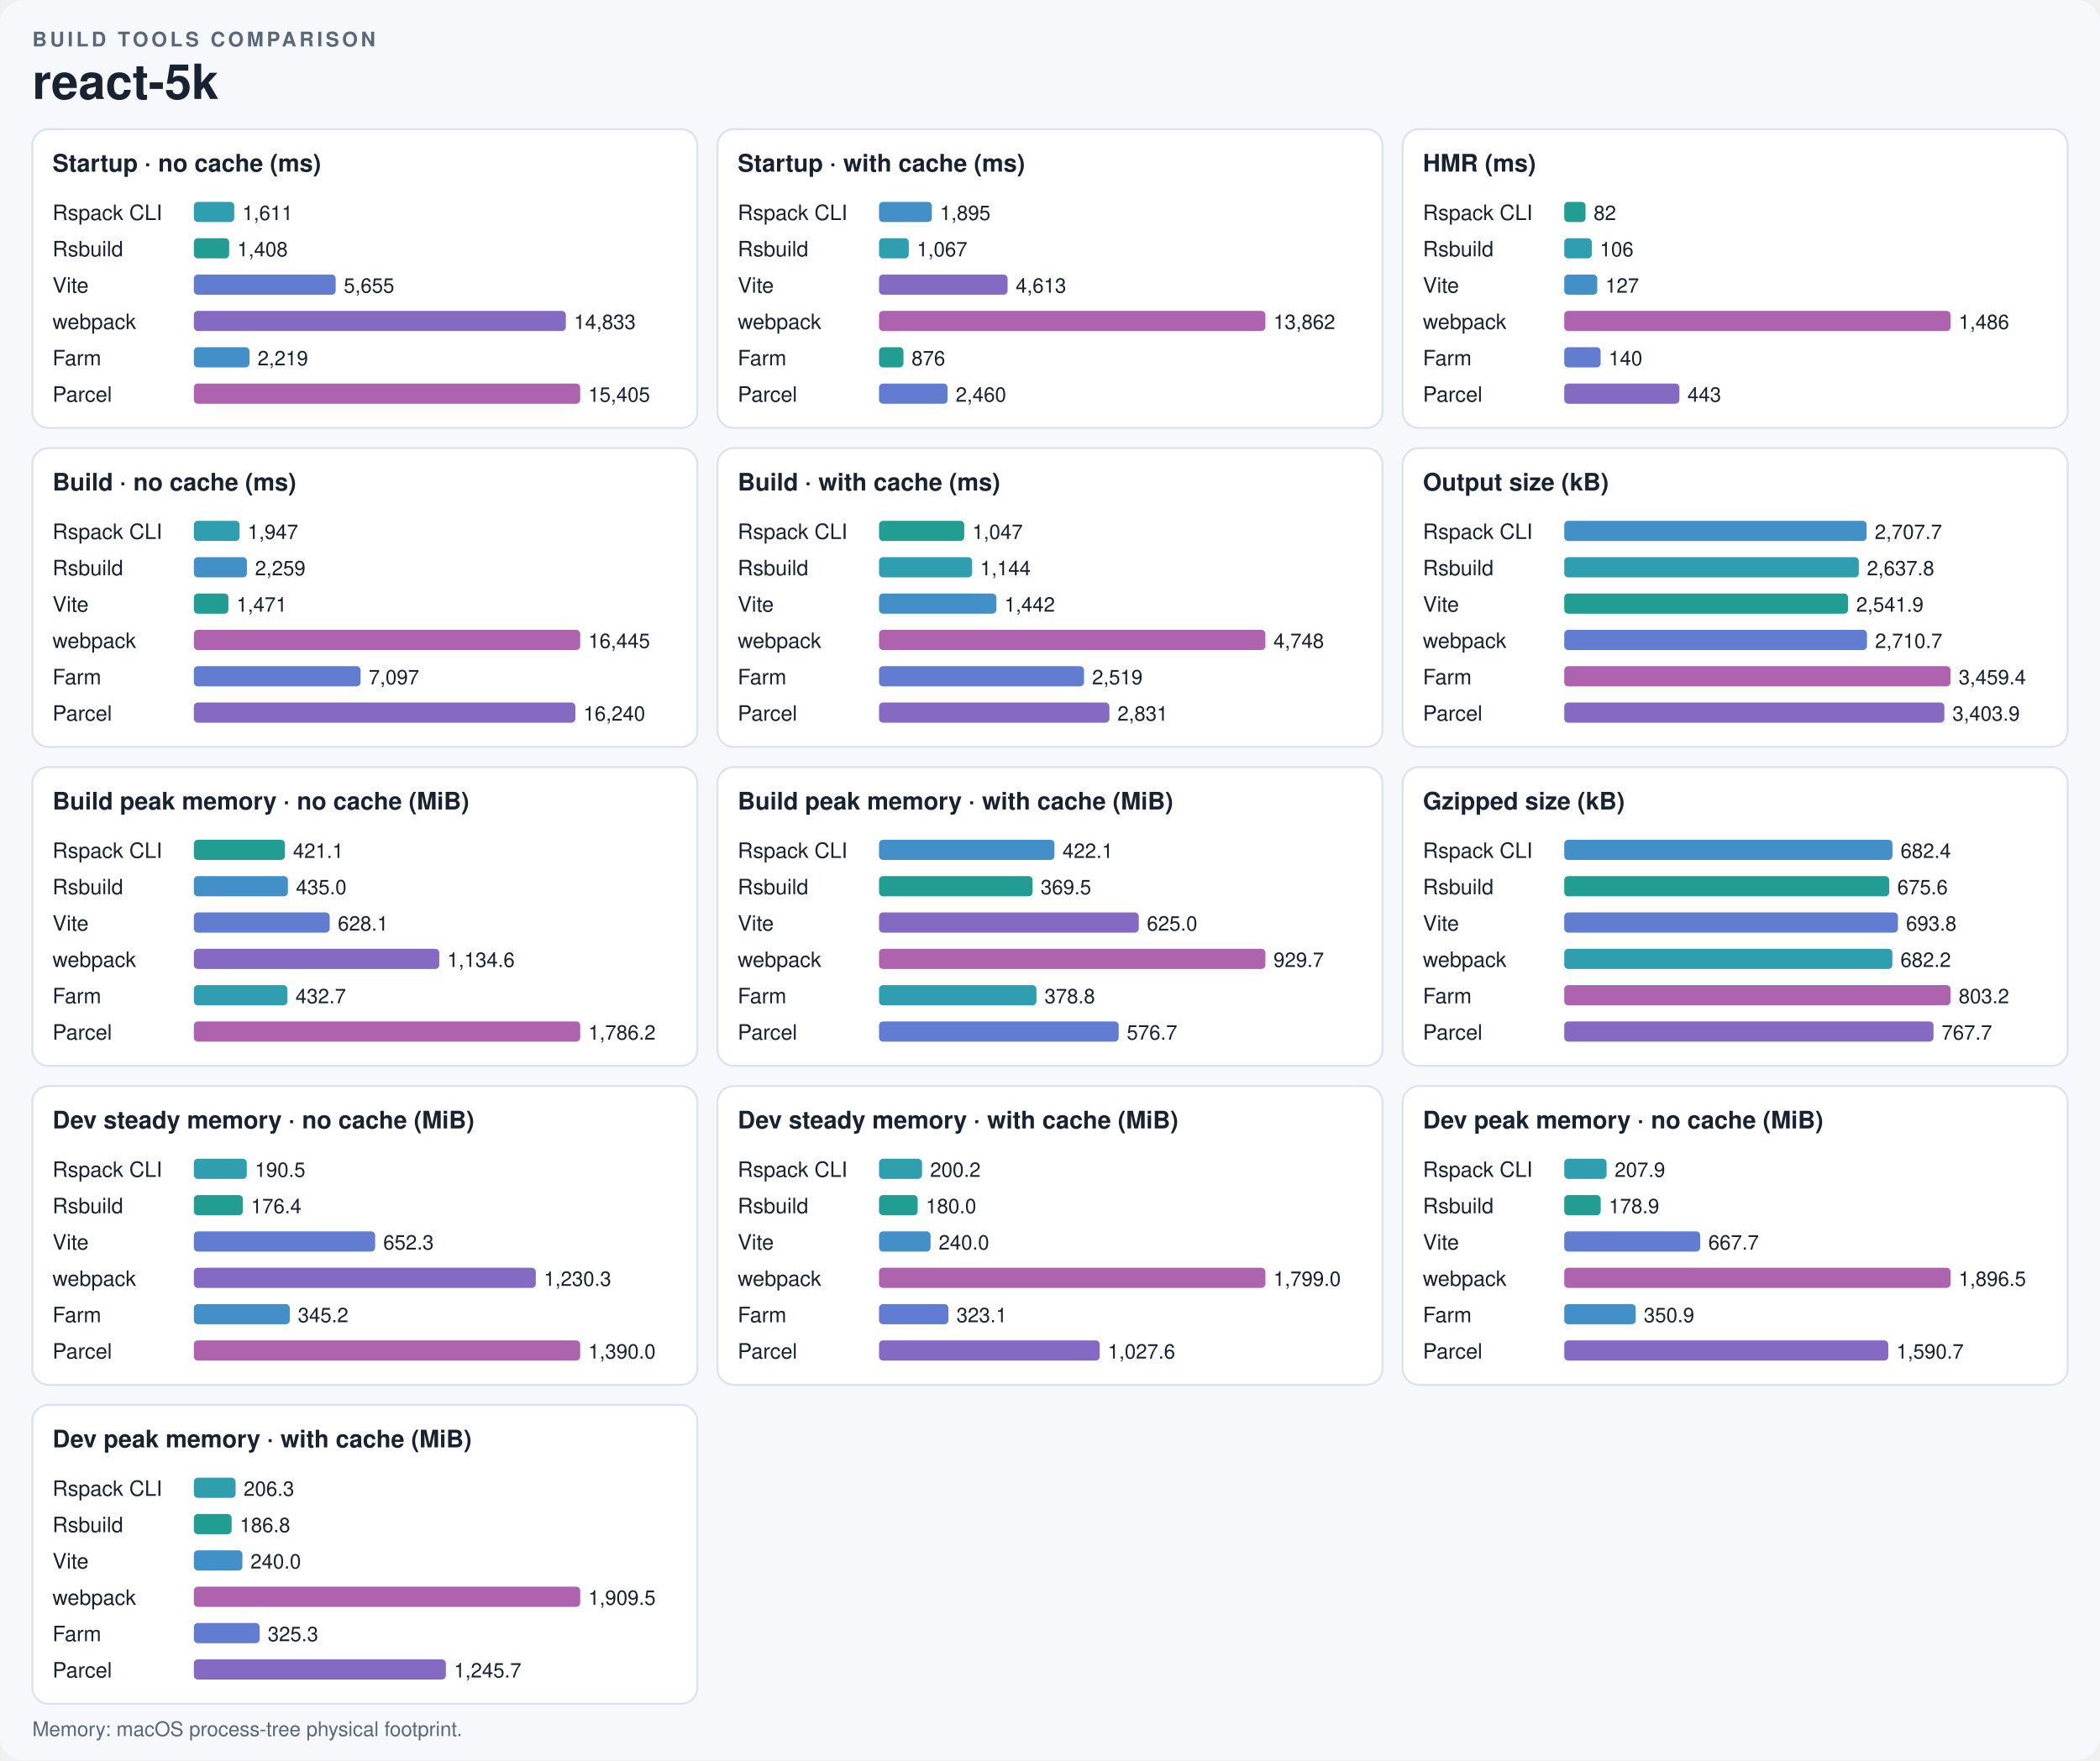
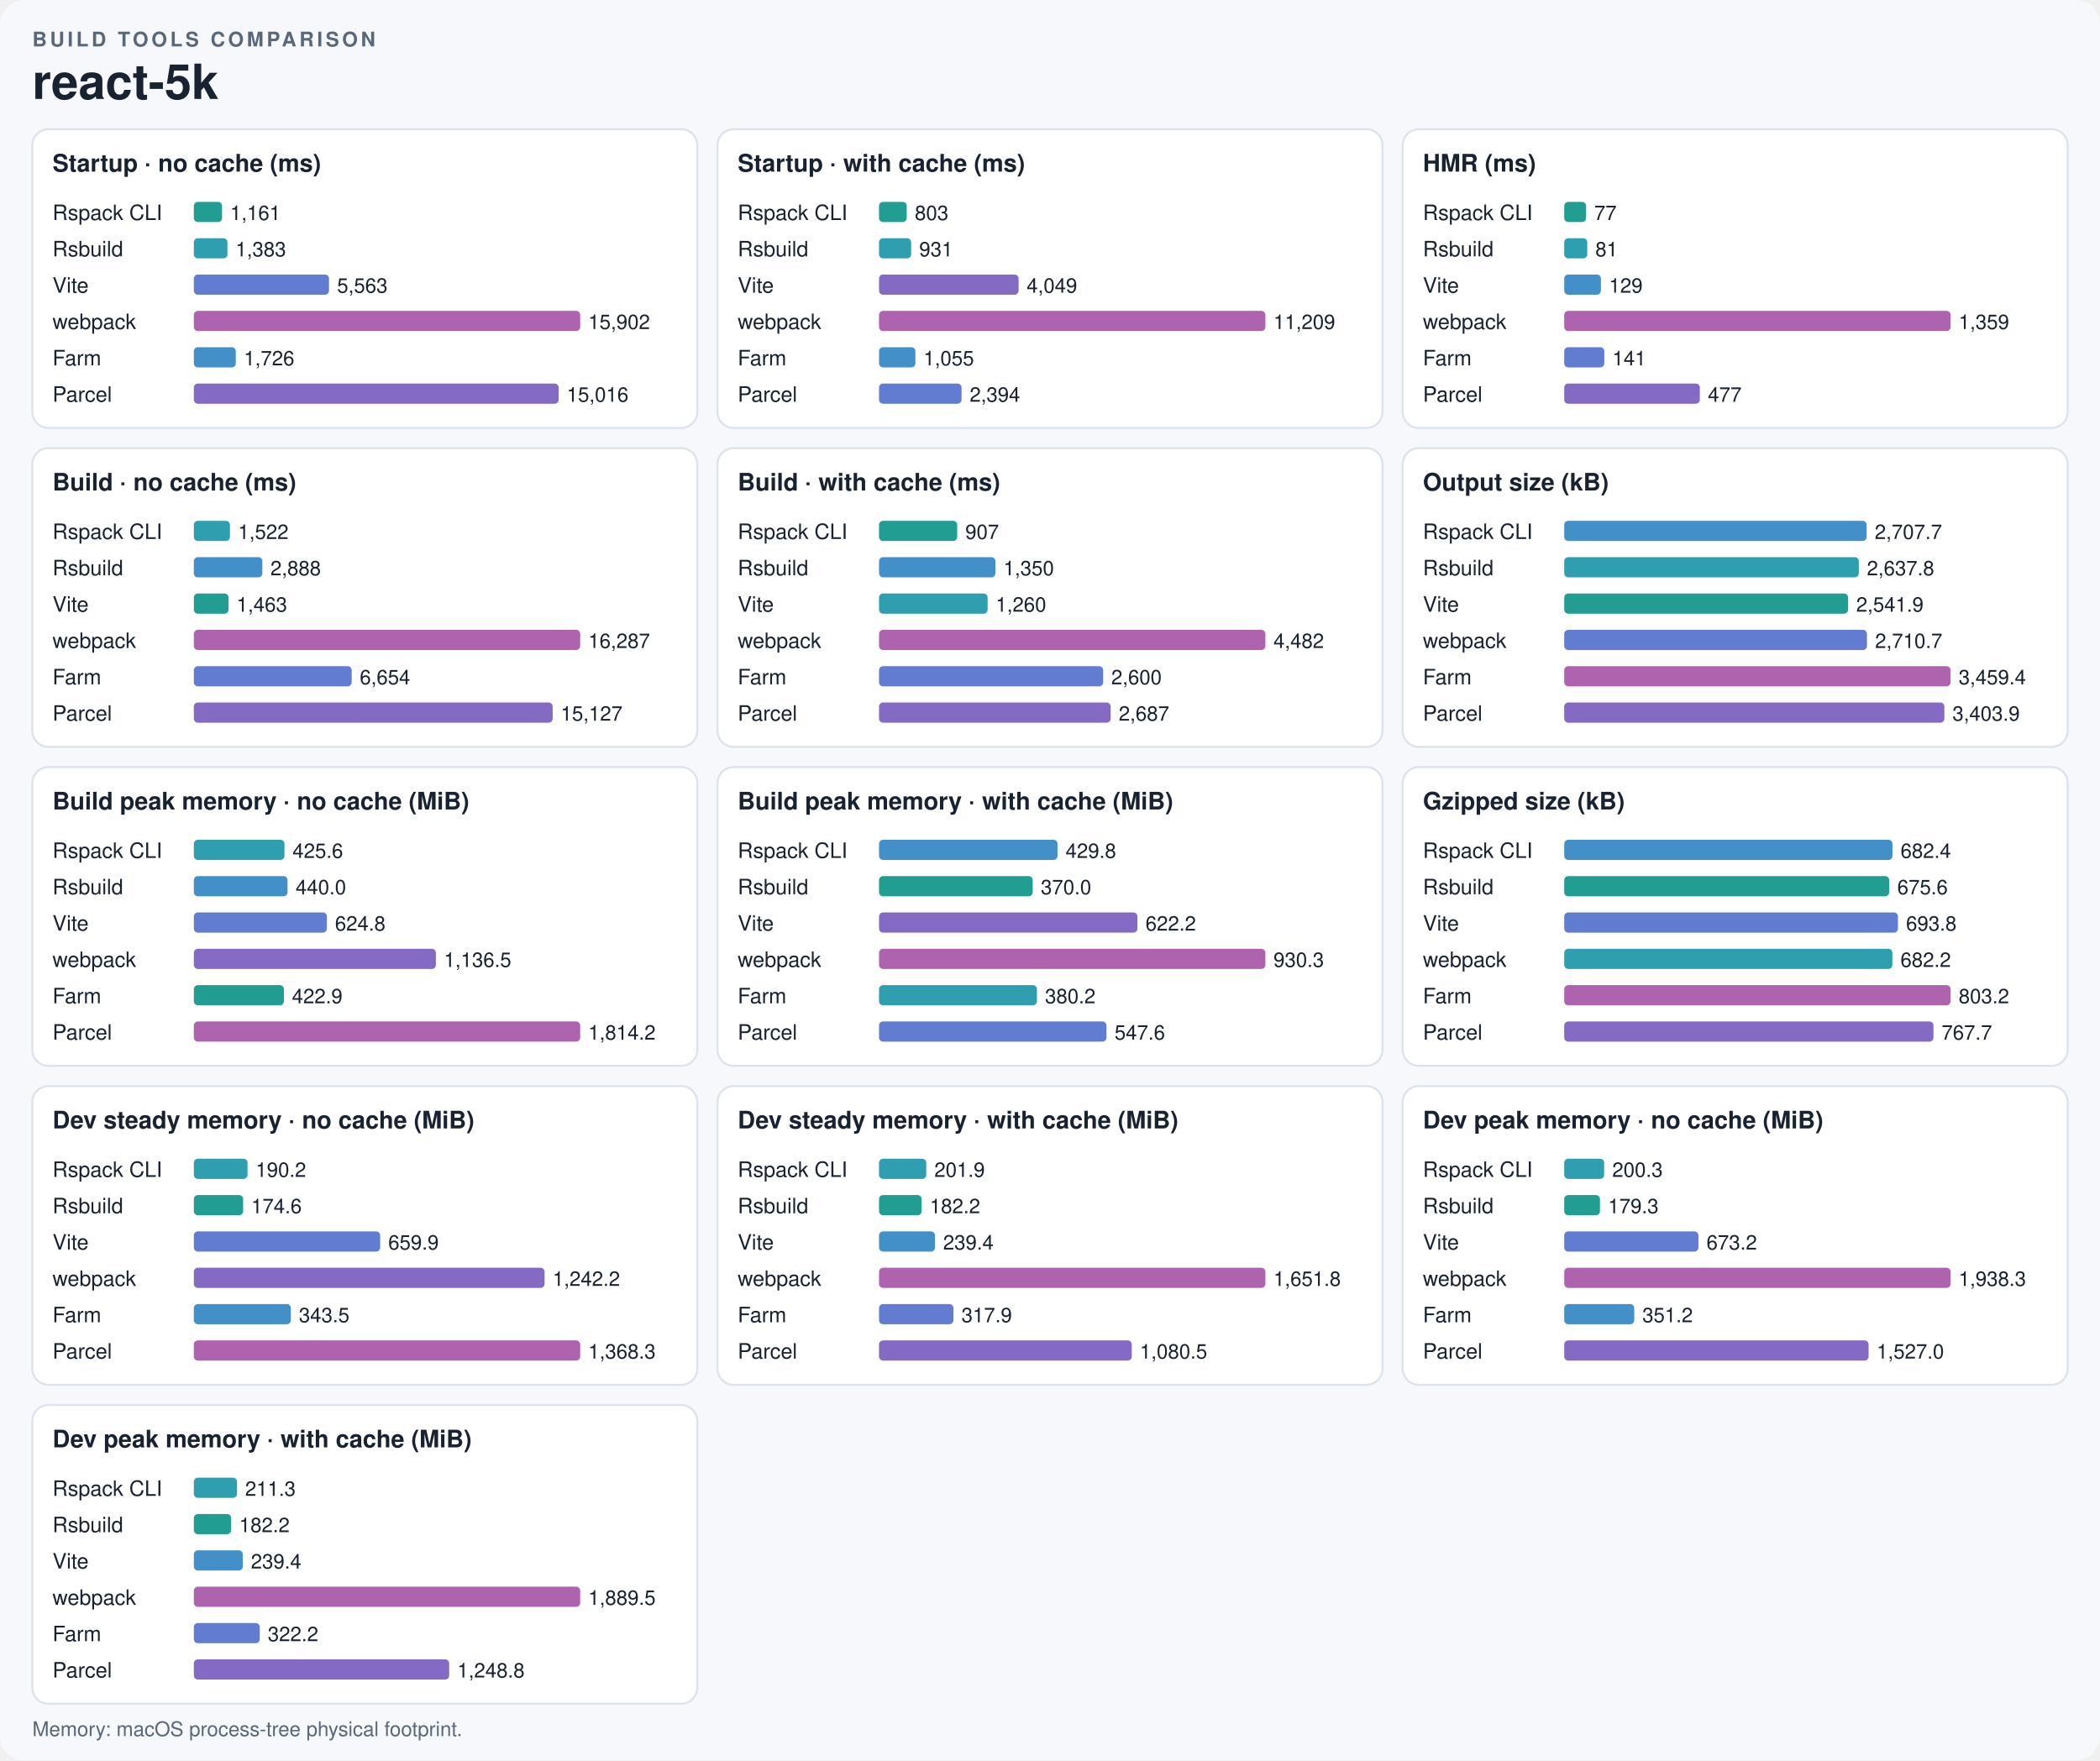
<svg xmlns="http://www.w3.org/2000/svg" width="1040" height="872" viewBox="0 0 1040 872" role="img" aria-labelledby="title description">
  <g font-family="-apple-system, BlinkMacSystemFont, 'Segoe UI', Helvetica, Arial, sans-serif" style="font-variant-numeric:tabular-nums">
    <rect width="1040" height="872" rx="12" fill="#f6f8fb" />
    <text x="16" y="23" font-size="10" fill="#596779" font-weight="700" letter-spacing="1.5">BUILD TOOLS COMPARISON</text>
    <text x="16" y="49" font-size="24" fill="#182230" font-weight="700">react-5k</text>
-     <g class="chart" data-metric="Startup (no cache)" data-table="Development metrics" data-scale="15405">
+     <g class="chart" data-metric="Startup (no cache)" data-table="Development metrics" data-scale="15902">
      <rect x="16" y="64" width="329.333" height="148" rx="8" fill="#ffffff" stroke="#dce3ec" />
      <text x="26" y="85" font-size="12" fill="#182230" font-weight="650">Startup · no cache (ms)</text>
      <text x="26" y="109" font-size="10.5" fill="#182230">Rspack CLI</text>
-       <rect class="bar" data-rank="2" x="96" y="100" width="20.009" height="10" rx="2" fill="#2f9faf" />
-       <text x="120.009" y="109" font-size="10" fill="#182230">1,611</text>
+       <rect class="bar" data-rank="1" x="96" y="100" width="13.969" height="10" rx="2" fill="#219e91" />
+       <text x="113.969" y="109" font-size="10" fill="#182230">1,161</text>
      <text x="26" y="127" font-size="10.5" fill="#182230">Rsbuild</text>
-       <rect class="bar" data-rank="1" x="96" y="118" width="17.488" height="10" rx="2" fill="#219e91" />
-       <text x="117.488" y="127" font-size="10" fill="#182230">1,408</text>
+       <rect class="bar" data-rank="2" x="96" y="118" width="16.640" height="10" rx="2" fill="#2f9faf" />
+       <text x="116.64" y="127" font-size="10" fill="#182230">1,383</text>
      <text x="26" y="145" font-size="10.5" fill="#182230">Vite</text>
-       <rect class="bar" data-rank="4" x="96" y="136" width="70.236" height="10" rx="2" fill="#617cd0" />
-       <text x="170.236" y="145" font-size="10" fill="#182230">5,655</text>
+       <rect class="bar" data-rank="4" x="96" y="136" width="66.934" height="10" rx="2" fill="#617cd0" />
+       <text x="166.934" y="145" font-size="10" fill="#182230">5,563</text>
      <text x="26" y="163" font-size="10.5" fill="#182230">webpack</text>
-       <rect class="bar" data-rank="5" x="96" y="154" width="184.229" height="10" rx="2" fill="#856ac3" />
-       <text x="284.229" y="163" font-size="10" fill="#182230">14,833</text>
+       <rect class="bar" data-rank="6" x="96" y="154" width="191.333" height="10" rx="2" fill="#ad63ad" />
+       <text x="291.333" y="163" font-size="10" fill="#182230">15,902</text>
      <text x="26" y="181" font-size="10.5" fill="#182230">Farm</text>
-       <rect class="bar" data-rank="3" x="96" y="172" width="27.560" height="10" rx="2" fill="#4390c9" />
-       <text x="127.56" y="181" font-size="10" fill="#182230">2,219</text>
+       <rect class="bar" data-rank="3" x="96" y="172" width="20.767" height="10" rx="2" fill="#4390c9" />
+       <text x="120.767" y="181" font-size="10" fill="#182230">1,726</text>
      <text x="26" y="199" font-size="10.5" fill="#182230">Parcel</text>
-       <rect class="bar" data-rank="6" x="96" y="190" width="191.333" height="10" rx="2" fill="#ad63ad" />
-       <text x="291.333" y="199" font-size="10" fill="#182230">15,405</text>
-     </g>
-     <g class="chart" data-metric="Startup (with cache)" data-table="Development metrics" data-scale="13862">
+       <rect class="bar" data-rank="5" x="96" y="190" width="180.673" height="10" rx="2" fill="#856ac3" />
+       <text x="280.673" y="199" font-size="10" fill="#182230">15,016</text>
+     </g>
+     <g class="chart" data-metric="Startup (with cache)" data-table="Development metrics" data-scale="11209">
      <rect x="355.333" y="64" width="329.333" height="148" rx="8" fill="#ffffff" stroke="#dce3ec" />
      <text x="365.333" y="85" font-size="12" fill="#182230" font-weight="650">Startup · with cache (ms)</text>
      <text x="365.333" y="109" font-size="10.5" fill="#182230">Rspack CLI</text>
-       <rect class="bar" data-rank="3" x="435.333" y="100" width="26.156" height="10" rx="2" fill="#4390c9" />
-       <text x="465.489" y="109" font-size="10" fill="#182230">1,895</text>
+       <rect class="bar" data-rank="1" x="435.333" y="100" width="13.707" height="10" rx="2" fill="#219e91" />
+       <text x="453.04" y="109" font-size="10" fill="#182230">803</text>
      <text x="365.333" y="127" font-size="10.5" fill="#182230">Rsbuild</text>
-       <rect class="bar" data-rank="2" x="435.333" y="118" width="14.728" height="10" rx="2" fill="#2f9faf" />
-       <text x="454.061" y="127" font-size="10" fill="#182230">1,067</text>
+       <rect class="bar" data-rank="2" x="435.333" y="118" width="15.892" height="10" rx="2" fill="#2f9faf" />
+       <text x="455.225" y="127" font-size="10" fill="#182230">931</text>
      <text x="365.333" y="145" font-size="10.5" fill="#182230">Vite</text>
-       <rect class="bar" data-rank="5" x="435.333" y="136" width="63.672" height="10" rx="2" fill="#856ac3" />
-       <text x="503.005" y="145" font-size="10" fill="#182230">4,613</text>
+       <rect class="bar" data-rank="5" x="435.333" y="136" width="69.115" height="10" rx="2" fill="#856ac3" />
+       <text x="508.448" y="145" font-size="10" fill="#182230">4,049</text>
      <text x="365.333" y="163" font-size="10.5" fill="#182230">webpack</text>
      <rect class="bar" data-rank="6" x="435.333" y="154" width="191.333" height="10" rx="2" fill="#ad63ad" />
-       <text x="630.667" y="163" font-size="10" fill="#182230">13,862</text>
+       <text x="630.667" y="163" font-size="10" fill="#182230">11,209</text>
      <text x="365.333" y="181" font-size="10.5" fill="#182230">Farm</text>
-       <rect class="bar" data-rank="1" x="435.333" y="172" width="12.091" height="10" rx="2" fill="#219e91" />
-       <text x="451.425" y="181" font-size="10" fill="#182230">876</text>
+       <rect class="bar" data-rank="3" x="435.333" y="172" width="18.008" height="10" rx="2" fill="#4390c9" />
+       <text x="457.342" y="181" font-size="10" fill="#182230">1,055</text>
      <text x="365.333" y="199" font-size="10.5" fill="#182230">Parcel</text>
-       <rect class="bar" data-rank="4" x="435.333" y="190" width="33.955" height="10" rx="2" fill="#617cd0" />
-       <text x="473.288" y="199" font-size="10" fill="#182230">2,460</text>
-     </g>
-     <g class="chart" data-metric="HMR" data-table="Development metrics" data-scale="1486">
+       <rect class="bar" data-rank="4" x="435.333" y="190" width="40.865" height="10" rx="2" fill="#617cd0" />
+       <text x="480.198" y="199" font-size="10" fill="#182230">2,394</text>
+     </g>
+     <g class="chart" data-metric="HMR" data-table="Development metrics" data-scale="1359">
      <rect x="694.667" y="64" width="329.333" height="148" rx="8" fill="#ffffff" stroke="#dce3ec" />
      <text x="704.667" y="85" font-size="12" fill="#182230" font-weight="650">HMR (ms)</text>
      <text x="704.667" y="109" font-size="10.5" fill="#182230">Rspack CLI</text>
-       <rect class="bar" data-rank="1" x="774.667" y="100" width="10.558" height="10" rx="2" fill="#219e91" />
-       <text x="789.225" y="109" font-size="10" fill="#182230">82</text>
+       <rect class="bar" data-rank="1" x="774.667" y="100" width="10.841" height="10" rx="2" fill="#219e91" />
+       <text x="789.507" y="109" font-size="10" fill="#182230">77</text>
      <text x="704.667" y="127" font-size="10.5" fill="#182230">Rsbuild</text>
-       <rect class="bar" data-rank="2" x="774.667" y="118" width="13.648" height="10" rx="2" fill="#2f9faf" />
-       <text x="792.315" y="127" font-size="10" fill="#182230">106</text>
+       <rect class="bar" data-rank="2" x="774.667" y="118" width="11.404" height="10" rx="2" fill="#2f9faf" />
+       <text x="790.071" y="127" font-size="10" fill="#182230">81</text>
      <text x="704.667" y="145" font-size="10.5" fill="#182230">Vite</text>
-       <rect class="bar" data-rank="3" x="774.667" y="136" width="16.352" height="10" rx="2" fill="#4390c9" />
-       <text x="795.019" y="145" font-size="10" fill="#182230">127</text>
+       <rect class="bar" data-rank="3" x="774.667" y="136" width="18.162" height="10" rx="2" fill="#4390c9" />
+       <text x="796.829" y="145" font-size="10" fill="#182230">129</text>
      <text x="704.667" y="163" font-size="10.5" fill="#182230">webpack</text>
      <rect class="bar" data-rank="6" x="774.667" y="154" width="191.333" height="10" rx="2" fill="#ad63ad" />
-       <text x="970" y="163" font-size="10" fill="#182230">1,486</text>
+       <text x="970" y="163" font-size="10" fill="#182230">1,359</text>
      <text x="704.667" y="181" font-size="10.5" fill="#182230">Farm</text>
-       <rect class="bar" data-rank="4" x="774.667" y="172" width="18.026" height="10" rx="2" fill="#617cd0" />
-       <text x="796.693" y="181" font-size="10" fill="#182230">140</text>
+       <rect class="bar" data-rank="4" x="774.667" y="172" width="19.851" height="10" rx="2" fill="#617cd0" />
+       <text x="798.518" y="181" font-size="10" fill="#182230">141</text>
      <text x="704.667" y="199" font-size="10.5" fill="#182230">Parcel</text>
-       <rect class="bar" data-rank="5" x="774.667" y="190" width="57.039" height="10" rx="2" fill="#856ac3" />
-       <text x="835.706" y="199" font-size="10" fill="#182230">443</text>
-     </g>
-     <g class="chart" data-metric="Build (no cache)" data-table="Build metrics" data-scale="16445">
+       <rect class="bar" data-rank="5" x="774.667" y="190" width="67.157" height="10" rx="2" fill="#856ac3" />
+       <text x="845.823" y="199" font-size="10" fill="#182230">477</text>
+     </g>
+     <g class="chart" data-metric="Build (no cache)" data-table="Build metrics" data-scale="16287">
      <rect x="16" y="222" width="329.333" height="148" rx="8" fill="#ffffff" stroke="#dce3ec" />
      <text x="26" y="243" font-size="12" fill="#182230" font-weight="650">Build · no cache (ms)</text>
      <text x="26" y="267" font-size="10.5" fill="#182230">Rspack CLI</text>
-       <rect class="bar" data-rank="2" x="96" y="258" width="22.653" height="10" rx="2" fill="#2f9faf" />
-       <text x="122.653" y="267" font-size="10" fill="#182230">1,947</text>
+       <rect class="bar" data-rank="2" x="96" y="258" width="17.880" height="10" rx="2" fill="#2f9faf" />
+       <text x="117.88" y="267" font-size="10" fill="#182230">1,522</text>
      <text x="26" y="285" font-size="10.5" fill="#182230">Rsbuild</text>
-       <rect class="bar" data-rank="3" x="96" y="276" width="26.283" height="10" rx="2" fill="#4390c9" />
-       <text x="126.283" y="285" font-size="10" fill="#182230">2,259</text>
+       <rect class="bar" data-rank="3" x="96" y="276" width="33.927" height="10" rx="2" fill="#4390c9" />
+       <text x="133.927" y="285" font-size="10" fill="#182230">2,888</text>
      <text x="26" y="303" font-size="10.5" fill="#182230">Vite</text>
-       <rect class="bar" data-rank="1" x="96" y="294" width="17.115" height="10" rx="2" fill="#219e91" />
-       <text x="117.115" y="303" font-size="10" fill="#182230">1,471</text>
+       <rect class="bar" data-rank="1" x="96" y="294" width="17.187" height="10" rx="2" fill="#219e91" />
+       <text x="117.187" y="303" font-size="10" fill="#182230">1,463</text>
      <text x="26" y="321" font-size="10.5" fill="#182230">webpack</text>
      <rect class="bar" data-rank="6" x="96" y="312" width="191.333" height="10" rx="2" fill="#ad63ad" />
-       <text x="291.333" y="321" font-size="10" fill="#182230">16,445</text>
+       <text x="291.333" y="321" font-size="10" fill="#182230">16,287</text>
      <text x="26" y="339" font-size="10.5" fill="#182230">Farm</text>
-       <rect class="bar" data-rank="4" x="96" y="330" width="82.572" height="10" rx="2" fill="#617cd0" />
-       <text x="182.572" y="339" font-size="10" fill="#182230">7,097</text>
+       <rect class="bar" data-rank="4" x="96" y="330" width="78.169" height="10" rx="2" fill="#617cd0" />
+       <text x="178.169" y="339" font-size="10" fill="#182230">6,654</text>
      <text x="26" y="357" font-size="10.5" fill="#182230">Parcel</text>
-       <rect class="bar" data-rank="5" x="96" y="348" width="188.948" height="10" rx="2" fill="#856ac3" />
-       <text x="288.948" y="357" font-size="10" fill="#182230">16,240</text>
-     </g>
-     <g class="chart" data-metric="Build (with cache)" data-table="Build metrics" data-scale="4748">
+       <rect class="bar" data-rank="5" x="96" y="348" width="177.706" height="10" rx="2" fill="#856ac3" />
+       <text x="277.706" y="357" font-size="10" fill="#182230">15,127</text>
+     </g>
+     <g class="chart" data-metric="Build (with cache)" data-table="Build metrics" data-scale="4482">
      <rect x="355.333" y="222" width="329.333" height="148" rx="8" fill="#ffffff" stroke="#dce3ec" />
      <text x="365.333" y="243" font-size="12" fill="#182230" font-weight="650">Build · with cache (ms)</text>
      <text x="365.333" y="267" font-size="10.5" fill="#182230">Rspack CLI</text>
-       <rect class="bar" data-rank="1" x="435.333" y="258" width="42.192" height="10" rx="2" fill="#219e91" />
-       <text x="481.525" y="267" font-size="10" fill="#182230">1,047</text>
+       <rect class="bar" data-rank="1" x="435.333" y="258" width="38.719" height="10" rx="2" fill="#219e91" />
+       <text x="478.053" y="267" font-size="10" fill="#182230">907</text>
      <text x="365.333" y="285" font-size="10.5" fill="#182230">Rsbuild</text>
-       <rect class="bar" data-rank="2" x="435.333" y="276" width="46.101" height="10" rx="2" fill="#2f9faf" />
-       <text x="485.434" y="285" font-size="10" fill="#182230">1,144</text>
+       <rect class="bar" data-rank="3" x="435.333" y="276" width="57.631" height="10" rx="2" fill="#4390c9" />
+       <text x="496.964" y="285" font-size="10" fill="#182230">1,350</text>
      <text x="365.333" y="303" font-size="10.5" fill="#182230">Vite</text>
-       <rect class="bar" data-rank="3" x="435.333" y="294" width="58.109" height="10" rx="2" fill="#4390c9" />
-       <text x="497.443" y="303" font-size="10" fill="#182230">1,442</text>
+       <rect class="bar" data-rank="2" x="435.333" y="294" width="53.788" height="10" rx="2" fill="#2f9faf" />
+       <text x="493.122" y="303" font-size="10" fill="#182230">1,260</text>
      <text x="365.333" y="321" font-size="10.5" fill="#182230">webpack</text>
      <rect class="bar" data-rank="6" x="435.333" y="312" width="191.333" height="10" rx="2" fill="#ad63ad" />
-       <text x="630.667" y="321" font-size="10" fill="#182230">4,748</text>
+       <text x="630.667" y="321" font-size="10" fill="#182230">4,482</text>
      <text x="365.333" y="339" font-size="10.5" fill="#182230">Farm</text>
-       <rect class="bar" data-rank="4" x="435.333" y="330" width="101.510" height="10" rx="2" fill="#617cd0" />
-       <text x="540.843" y="339" font-size="10" fill="#182230">2,519</text>
+       <rect class="bar" data-rank="4" x="435.333" y="330" width="110.992" height="10" rx="2" fill="#617cd0" />
+       <text x="550.325" y="339" font-size="10" fill="#182230">2,600</text>
      <text x="365.333" y="357" font-size="10.5" fill="#182230">Parcel</text>
-       <rect class="bar" data-rank="5" x="435.333" y="348" width="114.083" height="10" rx="2" fill="#856ac3" />
-       <text x="553.416" y="357" font-size="10" fill="#182230">2,831</text>
+       <rect class="bar" data-rank="5" x="435.333" y="348" width="114.706" height="10" rx="2" fill="#856ac3" />
+       <text x="554.039" y="357" font-size="10" fill="#182230">2,687</text>
    </g>
    <g class="chart" data-metric="Output size" data-table="Build metrics" data-scale="3459.4">
      <rect x="694.667" y="222" width="329.333" height="148" rx="8" fill="#ffffff" stroke="#dce3ec" />
      <text x="704.667" y="243" font-size="12" fill="#182230" font-weight="650">Output size (kB)</text>
      <text x="704.667" y="267" font-size="10.5" fill="#182230">Rspack CLI</text>
      <rect class="bar" data-rank="3" x="774.667" y="258" width="149.758" height="10" rx="2" fill="#4390c9" />
      <text x="928.425" y="267" font-size="10" fill="#182230">2,707.7</text>
      <text x="704.667" y="285" font-size="10.5" fill="#182230">Rsbuild</text>
      <rect class="bar" data-rank="2" x="774.667" y="276" width="145.892" height="10" rx="2" fill="#2f9faf" />
      <text x="924.559" y="285" font-size="10" fill="#182230">2,637.8</text>
      <text x="704.667" y="303" font-size="10.5" fill="#182230">Vite</text>
      <rect class="bar" data-rank="1" x="774.667" y="294" width="140.588" height="10" rx="2" fill="#219e91" />
      <text x="919.255" y="303" font-size="10" fill="#182230">2,541.9</text>
      <text x="704.667" y="321" font-size="10.5" fill="#182230">webpack</text>
      <rect class="bar" data-rank="4" x="774.667" y="312" width="149.924" height="10" rx="2" fill="#617cd0" />
      <text x="928.591" y="321" font-size="10" fill="#182230">2,710.7</text>
      <text x="704.667" y="339" font-size="10.5" fill="#182230">Farm</text>
      <rect class="bar" data-rank="6" x="774.667" y="330" width="191.333" height="10" rx="2" fill="#ad63ad" />
      <text x="970" y="339" font-size="10" fill="#182230">3,459.4</text>
      <text x="704.667" y="357" font-size="10.5" fill="#182230">Parcel</text>
      <rect class="bar" data-rank="5" x="774.667" y="348" width="188.264" height="10" rx="2" fill="#856ac3" />
      <text x="966.93" y="357" font-size="10" fill="#182230">3,403.9</text>
    </g>
-     <g class="chart" data-metric="Peak (no cache)" data-table="Build memory (MiB)" data-scale="1786.2">
+     <g class="chart" data-metric="Peak (no cache)" data-table="Build memory (MiB)" data-scale="1814.2">
      <rect x="16" y="380" width="329.333" height="148" rx="8" fill="#ffffff" stroke="#dce3ec" />
      <text x="26" y="401" font-size="12" fill="#182230" font-weight="650">Build peak memory · no cache (MiB)</text>
      <text x="26" y="425" font-size="10.5" fill="#182230">Rspack CLI</text>
-       <rect class="bar" data-rank="1" x="96" y="416" width="45.107" height="10" rx="2" fill="#219e91" />
-       <text x="145.107" y="425" font-size="10" fill="#182230">421.1</text>
+       <rect class="bar" data-rank="2" x="96" y="416" width="44.886" height="10" rx="2" fill="#2f9faf" />
+       <text x="144.886" y="425" font-size="10" fill="#182230">425.6</text>
      <text x="26" y="443" font-size="10.5" fill="#182230">Rsbuild</text>
-       <rect class="bar" data-rank="3" x="96" y="434" width="46.596" height="10" rx="2" fill="#4390c9" />
-       <text x="146.596" y="443" font-size="10" fill="#182230">435.0</text>
+       <rect class="bar" data-rank="3" x="96" y="434" width="46.404" height="10" rx="2" fill="#4390c9" />
+       <text x="146.404" y="443" font-size="10" fill="#182230">440.0</text>
      <text x="26" y="461" font-size="10.5" fill="#182230">Vite</text>
-       <rect class="bar" data-rank="4" x="96" y="452" width="67.281" height="10" rx="2" fill="#617cd0" />
-       <text x="167.281" y="461" font-size="10" fill="#182230">628.1</text>
+       <rect class="bar" data-rank="4" x="96" y="452" width="65.894" height="10" rx="2" fill="#617cd0" />
+       <text x="165.894" y="461" font-size="10" fill="#182230">624.8</text>
      <text x="26" y="479" font-size="10.5" fill="#182230">webpack</text>
-       <rect class="bar" data-rank="5" x="96" y="470" width="121.536" height="10" rx="2" fill="#856ac3" />
-       <text x="221.536" y="479" font-size="10" fill="#182230">1,134.6</text>
+       <rect class="bar" data-rank="5" x="96" y="470" width="119.860" height="10" rx="2" fill="#856ac3" />
+       <text x="219.86" y="479" font-size="10" fill="#182230">1,136.5</text>
      <text x="26" y="497" font-size="10.5" fill="#182230">Farm</text>
-       <rect class="bar" data-rank="2" x="96" y="488" width="46.350" height="10" rx="2" fill="#2f9faf" />
-       <text x="146.35" y="497" font-size="10" fill="#182230">432.7</text>
+       <rect class="bar" data-rank="1" x="96" y="488" width="44.601" height="10" rx="2" fill="#219e91" />
+       <text x="144.601" y="497" font-size="10" fill="#182230">422.9</text>
      <text x="26" y="515" font-size="10.5" fill="#182230">Parcel</text>
      <rect class="bar" data-rank="6" x="96" y="506" width="191.333" height="10" rx="2" fill="#ad63ad" />
-       <text x="291.333" y="515" font-size="10" fill="#182230">1,786.2</text>
-     </g>
-     <g class="chart" data-metric="Peak (with cache)" data-table="Build memory (MiB)" data-scale="929.7">
+       <text x="291.333" y="515" font-size="10" fill="#182230">1,814.2</text>
+     </g>
+     <g class="chart" data-metric="Peak (with cache)" data-table="Build memory (MiB)" data-scale="930.3">
      <rect x="355.333" y="380" width="329.333" height="148" rx="8" fill="#ffffff" stroke="#dce3ec" />
      <text x="365.333" y="401" font-size="12" fill="#182230" font-weight="650">Build peak memory · with cache (MiB)</text>
      <text x="365.333" y="425" font-size="10.5" fill="#182230">Rspack CLI</text>
-       <rect class="bar" data-rank="3" x="435.333" y="416" width="86.869" height="10" rx="2" fill="#4390c9" />
-       <text x="526.202" y="425" font-size="10" fill="#182230">422.1</text>
+       <rect class="bar" data-rank="3" x="435.333" y="416" width="88.396" height="10" rx="2" fill="#4390c9" />
+       <text x="527.73" y="425" font-size="10" fill="#182230">429.8</text>
      <text x="365.333" y="443" font-size="10.5" fill="#182230">Rsbuild</text>
-       <rect class="bar" data-rank="1" x="435.333" y="434" width="76.044" height="10" rx="2" fill="#219e91" />
-       <text x="515.377" y="443" font-size="10" fill="#182230">369.5</text>
+       <rect class="bar" data-rank="1" x="435.333" y="434" width="76.097" height="10" rx="2" fill="#219e91" />
+       <text x="515.431" y="443" font-size="10" fill="#182230">370.0</text>
      <text x="365.333" y="461" font-size="10.5" fill="#182230">Vite</text>
-       <rect class="bar" data-rank="5" x="435.333" y="452" width="128.626" height="10" rx="2" fill="#856ac3" />
-       <text x="567.959" y="461" font-size="10" fill="#182230">625.0</text>
+       <rect class="bar" data-rank="5" x="435.333" y="452" width="127.967" height="10" rx="2" fill="#856ac3" />
+       <text x="567.3" y="461" font-size="10" fill="#182230">622.2</text>
      <text x="365.333" y="479" font-size="10.5" fill="#182230">webpack</text>
      <rect class="bar" data-rank="6" x="435.333" y="470" width="191.333" height="10" rx="2" fill="#ad63ad" />
-       <text x="630.667" y="479" font-size="10" fill="#182230">929.7</text>
+       <text x="630.667" y="479" font-size="10" fill="#182230">930.3</text>
      <text x="365.333" y="497" font-size="10.5" fill="#182230">Farm</text>
-       <rect class="bar" data-rank="2" x="435.333" y="488" width="77.957" height="10" rx="2" fill="#2f9faf" />
-       <text x="517.291" y="497" font-size="10" fill="#182230">378.8</text>
+       <rect class="bar" data-rank="2" x="435.333" y="488" width="78.195" height="10" rx="2" fill="#2f9faf" />
+       <text x="517.528" y="497" font-size="10" fill="#182230">380.2</text>
      <text x="365.333" y="515" font-size="10.5" fill="#182230">Parcel</text>
-       <rect class="bar" data-rank="4" x="435.333" y="506" width="118.686" height="10" rx="2" fill="#617cd0" />
-       <text x="558.019" y="515" font-size="10" fill="#182230">576.7</text>
+       <rect class="bar" data-rank="4" x="435.333" y="506" width="112.624" height="10" rx="2" fill="#617cd0" />
+       <text x="551.957" y="515" font-size="10" fill="#182230">547.6</text>
    </g>
    <g class="chart" data-metric="Gzipped size" data-table="Build metrics" data-scale="803.2">
      <rect x="694.667" y="380" width="329.333" height="148" rx="8" fill="#ffffff" stroke="#dce3ec" />
      <text x="704.667" y="401" font-size="12" fill="#182230" font-weight="650">Gzipped size (kB)</text>
      <text x="704.667" y="425" font-size="10.5" fill="#182230">Rspack CLI</text>
      <rect class="bar" data-rank="3" x="774.667" y="416" width="162.557" height="10" rx="2" fill="#4390c9" />
      <text x="941.224" y="425" font-size="10" fill="#182230">682.4</text>
      <text x="704.667" y="443" font-size="10.5" fill="#182230">Rsbuild</text>
      <rect class="bar" data-rank="1" x="774.667" y="434" width="160.937" height="10" rx="2" fill="#219e91" />
      <text x="939.604" y="443" font-size="10" fill="#182230">675.6</text>
      <text x="704.667" y="461" font-size="10.5" fill="#182230">Vite</text>
      <rect class="bar" data-rank="4" x="774.667" y="452" width="165.273" height="10" rx="2" fill="#617cd0" />
      <text x="943.939" y="461" font-size="10" fill="#182230">693.8</text>
      <text x="704.667" y="479" font-size="10.5" fill="#182230">webpack</text>
      <rect class="bar" data-rank="2" x="774.667" y="470" width="162.509" height="10" rx="2" fill="#2f9faf" />
      <text x="941.176" y="479" font-size="10" fill="#182230">682.2</text>
      <text x="704.667" y="497" font-size="10.5" fill="#182230">Farm</text>
      <rect class="bar" data-rank="6" x="774.667" y="488" width="191.333" height="10" rx="2" fill="#ad63ad" />
      <text x="970" y="497" font-size="10" fill="#182230">803.2</text>
      <text x="704.667" y="515" font-size="10.5" fill="#182230">Parcel</text>
      <rect class="bar" data-rank="5" x="774.667" y="506" width="182.877" height="10" rx="2" fill="#856ac3" />
      <text x="961.543" y="515" font-size="10" fill="#182230">767.7</text>
    </g>
-     <g class="chart" data-metric="Steady (no cache)" data-table="Dev memory (MiB)" data-scale="1390">
+     <g class="chart" data-metric="Steady (no cache)" data-table="Dev memory (MiB)" data-scale="1368.3">
      <rect x="16" y="538" width="329.333" height="148" rx="8" fill="#ffffff" stroke="#dce3ec" />
      <text x="26" y="559" font-size="12" fill="#182230" font-weight="650">Dev steady memory · no cache (MiB)</text>
      <text x="26" y="583" font-size="10.5" fill="#182230">Rspack CLI</text>
-       <rect class="bar" data-rank="2" x="96" y="574" width="26.222" height="10" rx="2" fill="#2f9faf" />
-       <text x="126.222" y="583" font-size="10" fill="#182230">190.5</text>
+       <rect class="bar" data-rank="2" x="96" y="574" width="26.596" height="10" rx="2" fill="#2f9faf" />
+       <text x="126.596" y="583" font-size="10" fill="#182230">190.2</text>
      <text x="26" y="601" font-size="10.5" fill="#182230">Rsbuild</text>
-       <rect class="bar" data-rank="1" x="96" y="592" width="24.281" height="10" rx="2" fill="#219e91" />
-       <text x="124.281" y="601" font-size="10" fill="#182230">176.4</text>
+       <rect class="bar" data-rank="1" x="96" y="592" width="24.415" height="10" rx="2" fill="#219e91" />
+       <text x="124.415" y="601" font-size="10" fill="#182230">174.6</text>
      <text x="26" y="619" font-size="10.5" fill="#182230">Vite</text>
-       <rect class="bar" data-rank="4" x="96" y="610" width="89.789" height="10" rx="2" fill="#617cd0" />
-       <text x="189.789" y="619" font-size="10" fill="#182230">652.3</text>
+       <rect class="bar" data-rank="4" x="96" y="610" width="92.276" height="10" rx="2" fill="#617cd0" />
+       <text x="192.276" y="619" font-size="10" fill="#182230">659.9</text>
      <text x="26" y="637" font-size="10.5" fill="#182230">webpack</text>
-       <rect class="bar" data-rank="5" x="96" y="628" width="169.351" height="10" rx="2" fill="#856ac3" />
-       <text x="269.351" y="637" font-size="10" fill="#182230">1,230.3</text>
+       <rect class="bar" data-rank="5" x="96" y="628" width="173.700" height="10" rx="2" fill="#856ac3" />
+       <text x="273.7" y="637" font-size="10" fill="#182230">1,242.2</text>
      <text x="26" y="655" font-size="10.5" fill="#182230">Farm</text>
-       <rect class="bar" data-rank="3" x="96" y="646" width="47.517" height="10" rx="2" fill="#4390c9" />
-       <text x="147.517" y="655" font-size="10" fill="#182230">345.2</text>
+       <rect class="bar" data-rank="3" x="96" y="646" width="48.033" height="10" rx="2" fill="#4390c9" />
+       <text x="148.033" y="655" font-size="10" fill="#182230">343.5</text>
      <text x="26" y="673" font-size="10.5" fill="#182230">Parcel</text>
      <rect class="bar" data-rank="6" x="96" y="664" width="191.333" height="10" rx="2" fill="#ad63ad" />
-       <text x="291.333" y="673" font-size="10" fill="#182230">1,390.0</text>
-     </g>
-     <g class="chart" data-metric="Steady (with cache)" data-table="Dev memory (MiB)" data-scale="1799">
+       <text x="291.333" y="673" font-size="10" fill="#182230">1,368.3</text>
+     </g>
+     <g class="chart" data-metric="Steady (with cache)" data-table="Dev memory (MiB)" data-scale="1651.8">
      <rect x="355.333" y="538" width="329.333" height="148" rx="8" fill="#ffffff" stroke="#dce3ec" />
      <text x="365.333" y="559" font-size="12" fill="#182230" font-weight="650">Dev steady memory · with cache (MiB)</text>
      <text x="365.333" y="583" font-size="10.5" fill="#182230">Rspack CLI</text>
-       <rect class="bar" data-rank="2" x="435.333" y="574" width="21.292" height="10" rx="2" fill="#2f9faf" />
-       <text x="460.626" y="583" font-size="10" fill="#182230">200.2</text>
+       <rect class="bar" data-rank="2" x="435.333" y="574" width="23.387" height="10" rx="2" fill="#2f9faf" />
+       <text x="462.72" y="583" font-size="10" fill="#182230">201.9</text>
      <text x="365.333" y="601" font-size="10.5" fill="#182230">Rsbuild</text>
-       <rect class="bar" data-rank="1" x="435.333" y="592" width="19.144" height="10" rx="2" fill="#219e91" />
-       <text x="458.477" y="601" font-size="10" fill="#182230">180.0</text>
+       <rect class="bar" data-rank="1" x="435.333" y="592" width="21.105" height="10" rx="2" fill="#219e91" />
+       <text x="460.438" y="601" font-size="10" fill="#182230">182.2</text>
      <text x="365.333" y="619" font-size="10.5" fill="#182230">Vite</text>
-       <rect class="bar" data-rank="3" x="435.333" y="610" width="25.525" height="10" rx="2" fill="#4390c9" />
-       <text x="464.859" y="619" font-size="10" fill="#182230">240.0</text>
+       <rect class="bar" data-rank="3" x="435.333" y="610" width="27.730" height="10" rx="2" fill="#4390c9" />
+       <text x="467.064" y="619" font-size="10" fill="#182230">239.4</text>
      <text x="365.333" y="637" font-size="10.5" fill="#182230">webpack</text>
      <rect class="bar" data-rank="6" x="435.333" y="628" width="191.333" height="10" rx="2" fill="#ad63ad" />
-       <text x="630.667" y="637" font-size="10" fill="#182230">1,799.0</text>
+       <text x="630.667" y="637" font-size="10" fill="#182230">1,651.8</text>
      <text x="365.333" y="655" font-size="10.5" fill="#182230">Farm</text>
-       <rect class="bar" data-rank="4" x="435.333" y="646" width="34.363" height="10" rx="2" fill="#617cd0" />
-       <text x="473.697" y="655" font-size="10" fill="#182230">323.1</text>
+       <rect class="bar" data-rank="4" x="435.333" y="646" width="36.823" height="10" rx="2" fill="#617cd0" />
+       <text x="476.157" y="655" font-size="10" fill="#182230">317.9</text>
      <text x="365.333" y="673" font-size="10.5" fill="#182230">Parcel</text>
-       <rect class="bar" data-rank="5" x="435.333" y="664" width="109.291" height="10" rx="2" fill="#856ac3" />
-       <text x="548.624" y="673" font-size="10" fill="#182230">1,027.6</text>
-     </g>
-     <g class="chart" data-metric="Peak (no cache)" data-table="Dev memory (MiB)" data-scale="1896.5">
+       <rect class="bar" data-rank="5" x="435.333" y="664" width="125.158" height="10" rx="2" fill="#856ac3" />
+       <text x="564.491" y="673" font-size="10" fill="#182230">1,080.5</text>
+     </g>
+     <g class="chart" data-metric="Peak (no cache)" data-table="Dev memory (MiB)" data-scale="1938.3">
      <rect x="694.667" y="538" width="329.333" height="148" rx="8" fill="#ffffff" stroke="#dce3ec" />
      <text x="704.667" y="559" font-size="12" fill="#182230" font-weight="650">Dev peak memory · no cache (MiB)</text>
      <text x="704.667" y="583" font-size="10.5" fill="#182230">Rspack CLI</text>
-       <rect class="bar" data-rank="2" x="774.667" y="574" width="20.975" height="10" rx="2" fill="#2f9faf" />
-       <text x="799.641" y="583" font-size="10" fill="#182230">207.9</text>
+       <rect class="bar" data-rank="2" x="774.667" y="574" width="19.772" height="10" rx="2" fill="#2f9faf" />
+       <text x="798.439" y="583" font-size="10" fill="#182230">200.3</text>
      <text x="704.667" y="601" font-size="10.5" fill="#182230">Rsbuild</text>
-       <rect class="bar" data-rank="1" x="774.667" y="592" width="18.049" height="10" rx="2" fill="#219e91" />
-       <text x="796.715" y="601" font-size="10" fill="#182230">178.9</text>
+       <rect class="bar" data-rank="1" x="774.667" y="592" width="17.699" height="10" rx="2" fill="#219e91" />
+       <text x="796.366" y="601" font-size="10" fill="#182230">179.3</text>
      <text x="704.667" y="619" font-size="10.5" fill="#182230">Vite</text>
-       <rect class="bar" data-rank="4" x="774.667" y="610" width="67.363" height="10" rx="2" fill="#617cd0" />
-       <text x="846.029" y="619" font-size="10" fill="#182230">667.7</text>
+       <rect class="bar" data-rank="4" x="774.667" y="610" width="66.453" height="10" rx="2" fill="#617cd0" />
+       <text x="845.12" y="619" font-size="10" fill="#182230">673.2</text>
      <text x="704.667" y="637" font-size="10.5" fill="#182230">webpack</text>
      <rect class="bar" data-rank="6" x="774.667" y="628" width="191.333" height="10" rx="2" fill="#ad63ad" />
-       <text x="970" y="637" font-size="10" fill="#182230">1,896.5</text>
+       <text x="970" y="637" font-size="10" fill="#182230">1,938.3</text>
      <text x="704.667" y="655" font-size="10.5" fill="#182230">Farm</text>
-       <rect class="bar" data-rank="3" x="774.667" y="646" width="35.401" height="10" rx="2" fill="#4390c9" />
-       <text x="814.068" y="655" font-size="10" fill="#182230">350.9</text>
+       <rect class="bar" data-rank="3" x="774.667" y="646" width="34.668" height="10" rx="2" fill="#4390c9" />
+       <text x="813.334" y="655" font-size="10" fill="#182230">351.2</text>
      <text x="704.667" y="673" font-size="10.5" fill="#182230">Parcel</text>
-       <rect class="bar" data-rank="5" x="774.667" y="664" width="160.482" height="10" rx="2" fill="#856ac3" />
-       <text x="939.149" y="673" font-size="10" fill="#182230">1,590.7</text>
-     </g>
-     <g class="chart" data-metric="Peak (with cache)" data-table="Dev memory (MiB)" data-scale="1909.5">
+       <rect class="bar" data-rank="5" x="774.667" y="664" width="150.733" height="10" rx="2" fill="#856ac3" />
+       <text x="929.4" y="673" font-size="10" fill="#182230">1,527.0</text>
+     </g>
+     <g class="chart" data-metric="Peak (with cache)" data-table="Dev memory (MiB)" data-scale="1889.5">
      <rect x="16" y="696" width="329.333" height="148" rx="8" fill="#ffffff" stroke="#dce3ec" />
      <text x="26" y="717" font-size="12" fill="#182230" font-weight="650">Dev peak memory · with cache (MiB)</text>
      <text x="26" y="741" font-size="10.5" fill="#182230">Rspack CLI</text>
-       <rect class="bar" data-rank="2" x="96" y="732" width="20.671" height="10" rx="2" fill="#2f9faf" />
-       <text x="120.671" y="741" font-size="10" fill="#182230">206.3</text>
+       <rect class="bar" data-rank="2" x="96" y="732" width="21.397" height="10" rx="2" fill="#2f9faf" />
+       <text x="121.397" y="741" font-size="10" fill="#182230">211.3</text>
      <text x="26" y="759" font-size="10.5" fill="#182230">Rsbuild</text>
-       <rect class="bar" data-rank="1" x="96" y="750" width="18.718" height="10" rx="2" fill="#219e91" />
-       <text x="118.718" y="759" font-size="10" fill="#182230">186.8</text>
+       <rect class="bar" data-rank="1" x="96" y="750" width="18.450" height="10" rx="2" fill="#219e91" />
+       <text x="118.45" y="759" font-size="10" fill="#182230">182.2</text>
      <text x="26" y="777" font-size="10.5" fill="#182230">Vite</text>
-       <rect class="bar" data-rank="3" x="96" y="768" width="24.048" height="10" rx="2" fill="#4390c9" />
-       <text x="124.048" y="777" font-size="10" fill="#182230">240.0</text>
+       <rect class="bar" data-rank="3" x="96" y="768" width="24.242" height="10" rx="2" fill="#4390c9" />
+       <text x="124.242" y="777" font-size="10" fill="#182230">239.4</text>
      <text x="26" y="795" font-size="10.5" fill="#182230">webpack</text>
      <rect class="bar" data-rank="6" x="96" y="786" width="191.333" height="10" rx="2" fill="#ad63ad" />
-       <text x="291.333" y="795" font-size="10" fill="#182230">1,909.5</text>
+       <text x="291.333" y="795" font-size="10" fill="#182230">1,889.5</text>
      <text x="26" y="813" font-size="10.5" fill="#182230">Farm</text>
-       <rect class="bar" data-rank="4" x="96" y="804" width="32.595" height="10" rx="2" fill="#617cd0" />
-       <text x="132.595" y="813" font-size="10" fill="#182230">325.3</text>
+       <rect class="bar" data-rank="4" x="96" y="804" width="32.626" height="10" rx="2" fill="#617cd0" />
+       <text x="132.626" y="813" font-size="10" fill="#182230">322.2</text>
      <text x="26" y="831" font-size="10.5" fill="#182230">Parcel</text>
-       <rect class="bar" data-rank="5" x="96" y="822" width="124.820" height="10" rx="2" fill="#856ac3" />
-       <text x="224.82" y="831" font-size="10" fill="#182230">1,245.7</text>
+       <rect class="bar" data-rank="5" x="96" y="822" width="126.455" height="10" rx="2" fill="#856ac3" />
+       <text x="226.455" y="831" font-size="10" fill="#182230">1,248.8</text>
    </g>
    <text x="16" y="860" font-size="10" fill="#596779">Memory: macOS process-tree physical footprint.</text>
  </g>
</svg>
